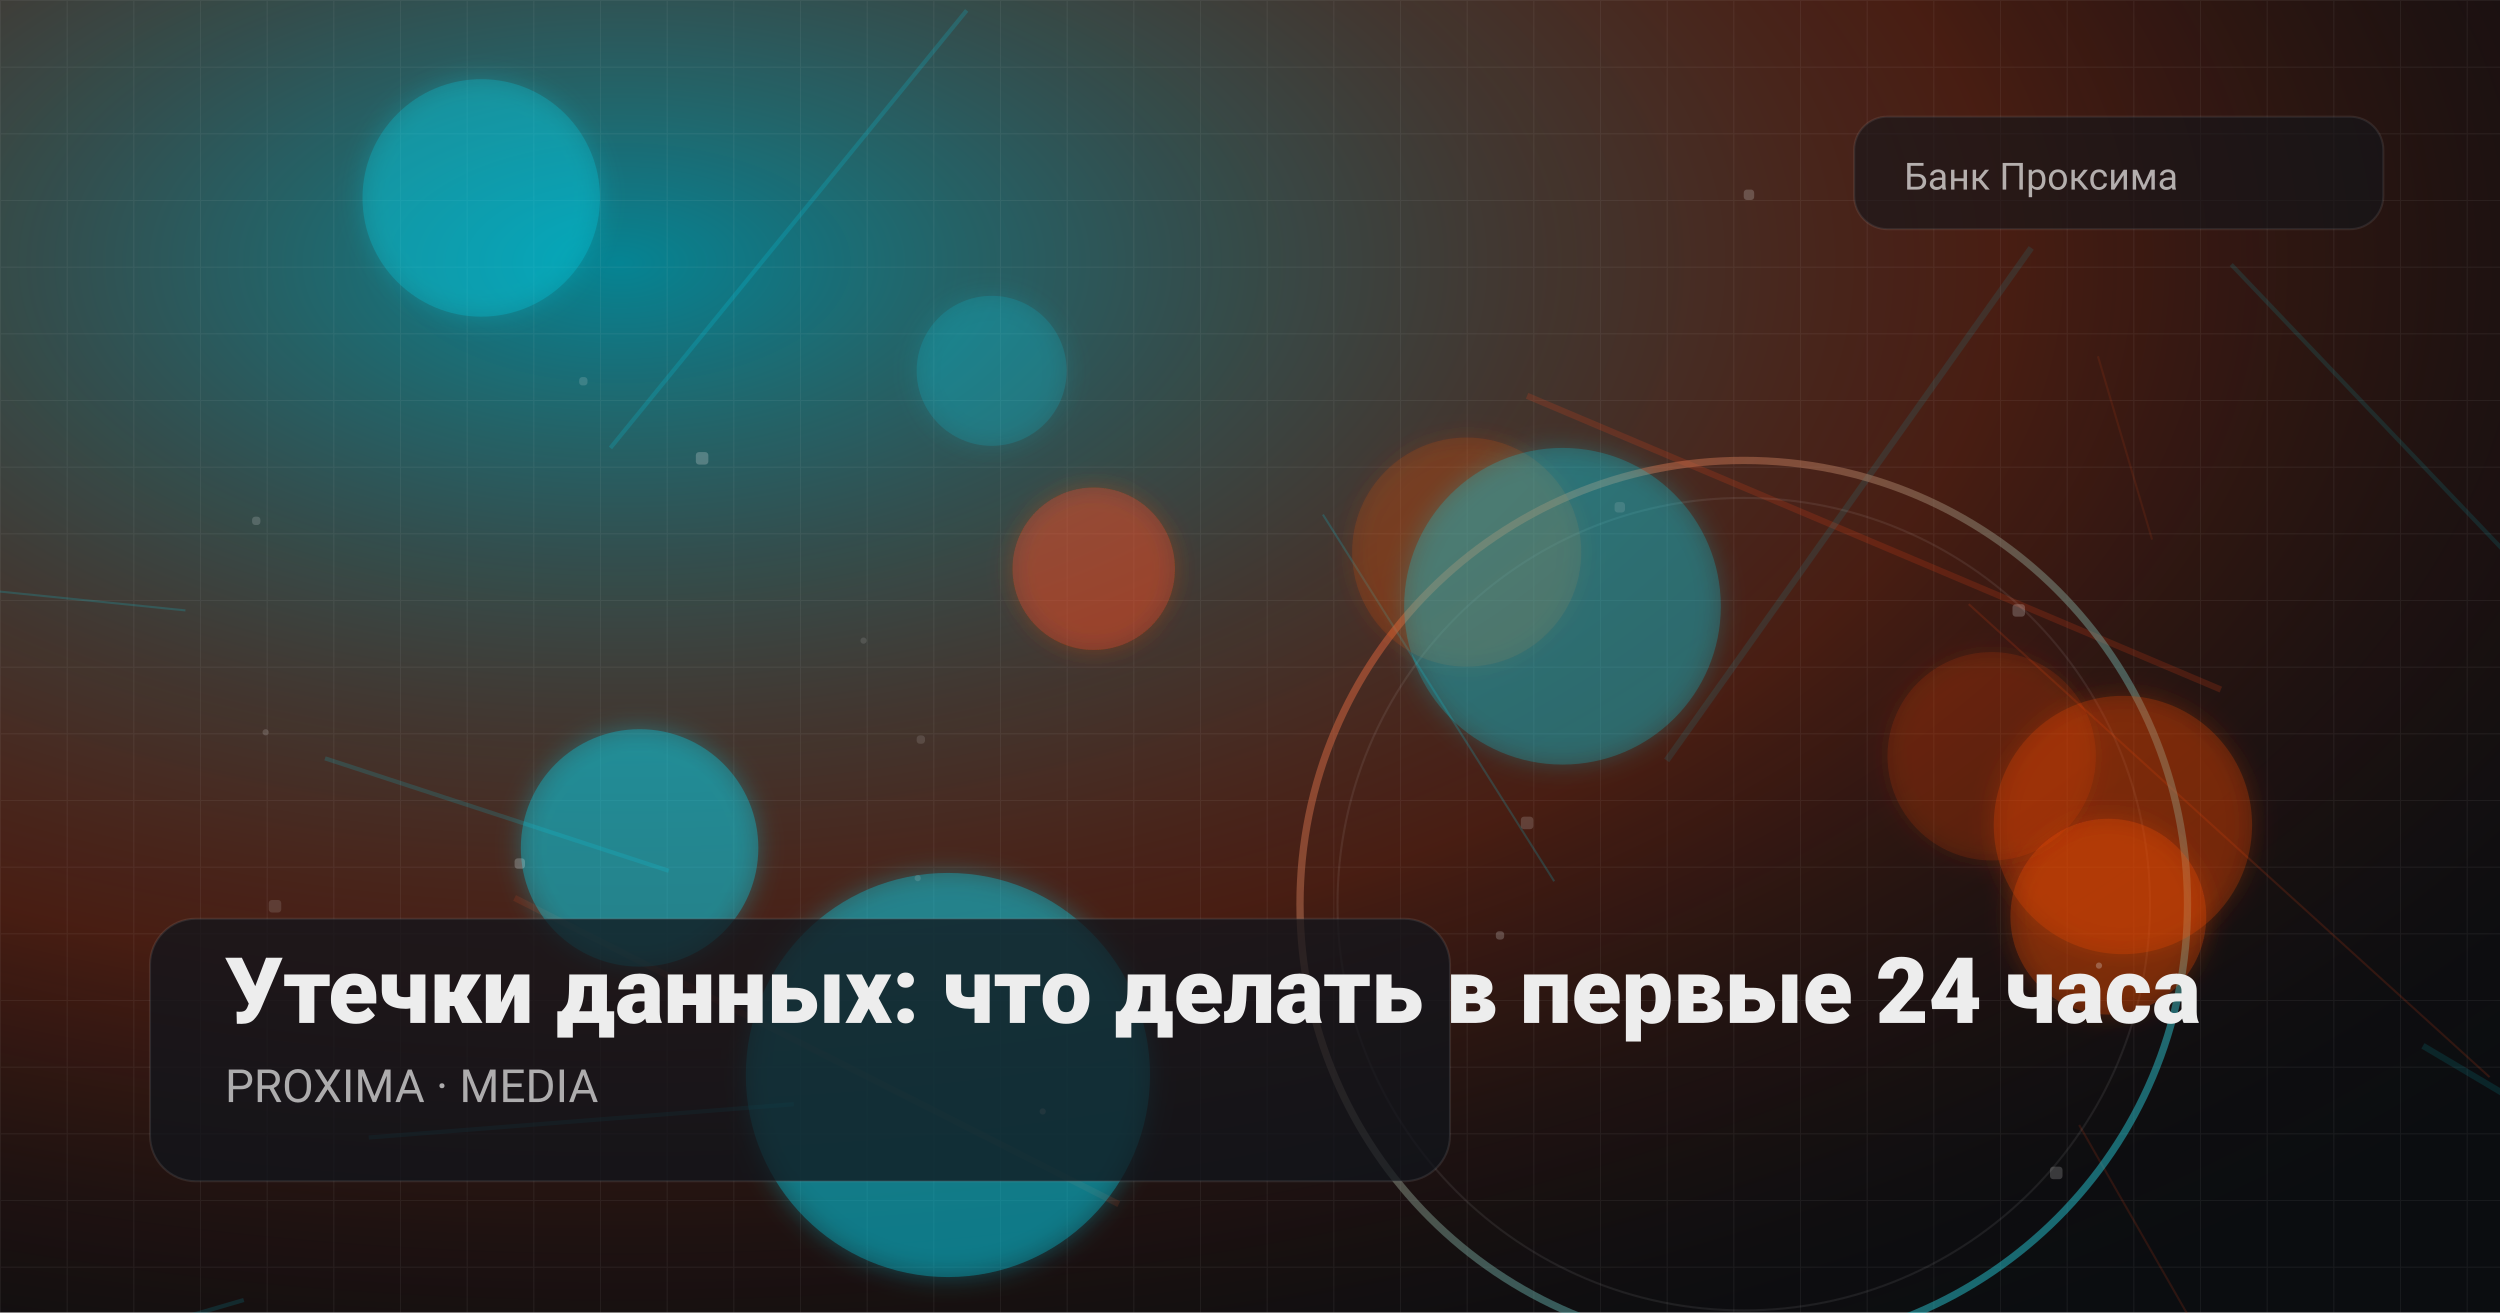
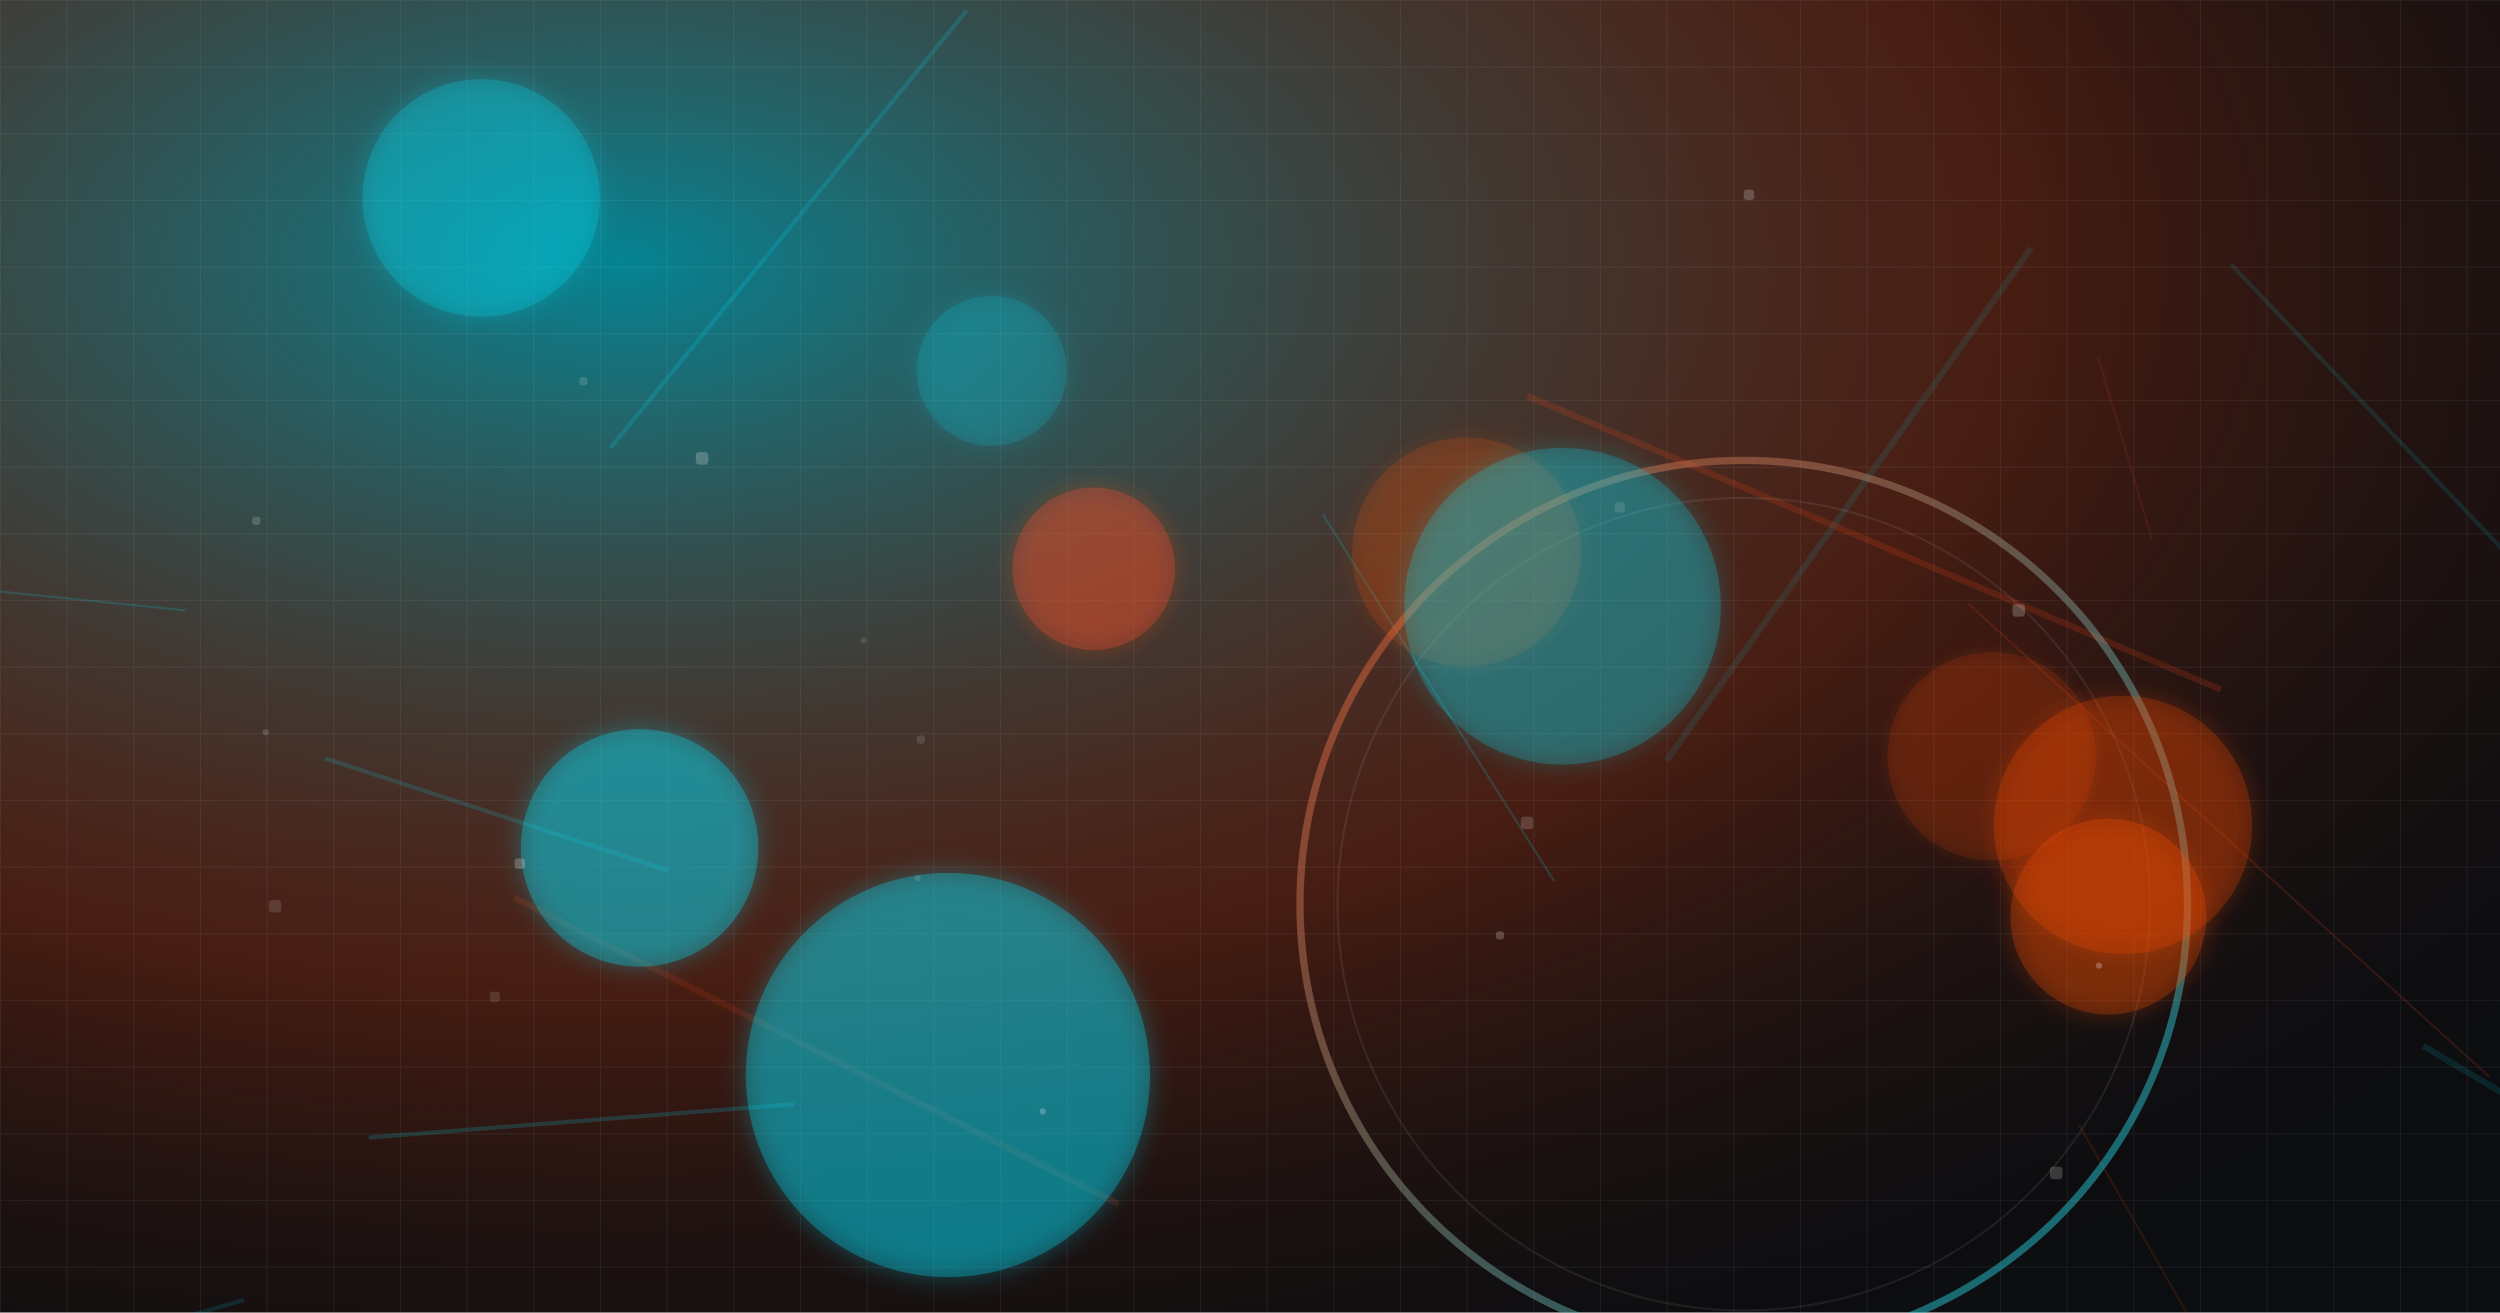
<svg xmlns="http://www.w3.org/2000/svg" width="1200" height="630" viewBox="0 0 1200 630" fill="none">
  <defs>
    <linearGradient id="g1" x1="0" y1="0" x2="1" y2="1">
      <stop offset="0" stop-color="#FF4D1A" stop-opacity="0.95" />
      <stop offset="1" stop-color="#00E5FF" stop-opacity="0.85" />
    </linearGradient>
    <radialGradient id="g2" cx="0.25" cy="0.2" r="1">
      <stop offset="0" stop-color="#00E5FF" stop-opacity="0.55" />
      <stop offset="0.55" stop-color="#FF4D1A" stop-opacity="0.25" />
      <stop offset="1" stop-color="#0B0D10" stop-opacity="0" />
    </radialGradient>
    <pattern id="grid" width="32" height="32" patternUnits="userSpaceOnUse">
      <path d="M 32 0 L 0 0 0 32" stroke="#EDEDED" stroke-opacity="0.06" stroke-width="1" />
    </pattern>
    <filter id="glow" x="-50%" y="-50%" width="200%" height="200%">
      <feGaussianBlur stdDeviation="6" result="b" />
      <feMerge>
        <feMergeNode in="b" />
        <feMergeNode in="SourceGraphic" />
      </feMerge>
    </filter>
  </defs>
  <rect width="1200" height="630" fill="#0B0D10" />
  <rect width="1200" height="630" fill="url(#g2)" />
  <rect width="1200" height="630" fill="url(#grid)" />
  <path d="M733 190 L1066 331" stroke="#FF4D1A" stroke-opacity="0.168" stroke-width="3" />
  <path d="M1163 502 L1377 629" stroke="#00E5FF" stroke-opacity="0.109" stroke-width="3" />
  <path d="M1071 127 L1232 296" stroke="#00E5FF" stroke-opacity="0.109" stroke-width="2" />
  <path d="M537 578 L247 431" stroke="#FF4D1A" stroke-opacity="0.128" stroke-width="3" />
  <path d="M800 365 L975 119" stroke="#00E5FF" stroke-opacity="0.099" stroke-width="3" />
  <path d="M117 624 L-113 691" stroke="#00E5FF" stroke-opacity="0.125" stroke-width="2" />
  <path d="M1195 517 L945 290" stroke="#FF4D1A" stroke-opacity="0.15" stroke-width="1" />
  <path d="M156 364 L321 418" stroke="#00E5FF" stroke-opacity="0.146" stroke-width="2" />
  <path d="M746 423 L635 247" stroke="#00E5FF" stroke-opacity="0.172" stroke-width="1" />
  <path d="M1007 171 L1033 259" stroke="#FF4D1A" stroke-opacity="0.105" stroke-width="1" />
  <path d="M89 293 L-108 273" stroke="#00E5FF" stroke-opacity="0.166" stroke-width="1" />
  <path d="M381 530 L177 546" stroke="#00E5FF" stroke-opacity="0.166" stroke-width="2" />
  <path d="M998 540 L1125 762" stroke="#FF4D1A" stroke-opacity="0.14" stroke-width="1" />
  <path d="M293 215 L464 5" stroke="#00E5FF" stroke-opacity="0.165" stroke-width="2" />
  <circle cx="837" cy="434" r="213" stroke="url(#g1)" stroke-width="3.5" stroke-opacity="0.55" />
  <circle cx="837" cy="434" r="195" stroke="#EDEDED" stroke-width="1" stroke-opacity="0.08" />
  <circle cx="1019" cy="396" r="62" fill="#FF4D1A" fill-opacity="0.225" filter="url(#glow)" />
  <circle cx="231" cy="95" r="57" fill="#00E5FF" fill-opacity="0.214" filter="url(#glow)" />
  <circle cx="704" cy="265" r="55" fill="#FF4D1A" fill-opacity="0.149" filter="url(#glow)" />
  <circle cx="476" cy="178" r="36" fill="#00E5FF" fill-opacity="0.138" filter="url(#glow)" />
  <circle cx="525" cy="273" r="39" fill="#FF4D1A" fill-opacity="0.272" filter="url(#glow)" />
  <circle cx="750" cy="291" r="76" fill="#00E5FF" fill-opacity="0.209" filter="url(#glow)" />
  <circle cx="1012" cy="440" r="47" fill="#FF4D1A" fill-opacity="0.247" filter="url(#glow)" />
  <circle cx="307" cy="407" r="57" fill="#00E5FF" fill-opacity="0.293" filter="url(#glow)" />
  <circle cx="956" cy="363" r="50" fill="#FF4D1A" fill-opacity="0.131" filter="url(#glow)" />
  <circle cx="455" cy="516" r="97" fill="#00E5FF" fill-opacity="0.29" filter="url(#glow)" />
  <rect x="718" y="447" width="4" height="4" rx="1.5" fill="#EDEDED" fill-opacity="0.226" />
  <rect x="775" y="241" width="5" height="5" rx="1.5" fill="#EDEDED" fill-opacity="0.122" />
  <rect x="730" y="392" width="6" height="6" rx="1.5" fill="#EDEDED" fill-opacity="0.174" />
  <rect x="278" y="181" width="4" height="4" rx="1.5" fill="#EDEDED" fill-opacity="0.162" />
  <rect x="235" y="476" width="5" height="5" rx="1.5" fill="#EDEDED" fill-opacity="0.131" />
  <rect x="499" y="532" width="3" height="3" rx="1.5" fill="#EDEDED" fill-opacity="0.279" />
  <rect x="126" y="350" width="3" height="3" rx="1.5" fill="#EDEDED" fill-opacity="0.176" />
  <rect x="247" y="412" width="5" height="5" rx="1.5" fill="#EDEDED" fill-opacity="0.242" />
  <rect x="966" y="290" width="6" height="6" rx="1.5" fill="#EDEDED" fill-opacity="0.225" />
  <rect x="413" y="306" width="3" height="3" rx="1.5" fill="#EDEDED" fill-opacity="0.124" />
  <rect x="334" y="217" width="6" height="6" rx="1.5" fill="#EDEDED" fill-opacity="0.236" />
  <rect x="440" y="353" width="4" height="4" rx="1.5" fill="#EDEDED" fill-opacity="0.131" />
  <rect x="121" y="248" width="4" height="4" rx="1.5" fill="#EDEDED" fill-opacity="0.181" />
  <rect x="129" y="432" width="6" height="6" rx="1.5" fill="#EDEDED" fill-opacity="0.135" />
  <rect x="984" y="560" width="6" height="6" rx="1.5" fill="#EDEDED" fill-opacity="0.201" />
  <rect x="837" y="91" width="5" height="5" rx="1.5" fill="#EDEDED" fill-opacity="0.218" />
  <rect x="1006" y="462" width="3" height="3" rx="1.5" fill="#EDEDED" fill-opacity="0.265" />
  <rect x="439" y="420" width="3" height="3" rx="1.5" fill="#EDEDED" fill-opacity="0.136" />
-   <g opacity="0.9">
-     <rect x="890" y="56" width="254" height="54" rx="16" fill="#11151B" fill-opacity="0.65" stroke="#EDEDED" stroke-opacity="0.10" />
-     <text x="914" y="91" fill="#EDEDED" fill-opacity="0.78" font-size="18" font-family="ui-sans-serif, system-ui, -apple-system, Segoe UI, Roboto, Arial">Банк Проксима</text>
-   </g>
-   <g>
-     <rect x="72" y="441" width="624" height="126" rx="22" fill="#11151B" fill-opacity="0.75" stroke="#EDEDED" stroke-opacity="0.10" />
-     <text x="108" y="491" fill="#EDEDED" font-size="44" font-family="ui-sans-serif, system-ui, -apple-system, Segoe UI, Roboto, Arial" font-weight="800">Утечки данных: что делать в первые 24 часа</text>
-     <text x="108" y="529" fill="#EDEDED" fill-opacity="0.70" font-size="22" font-family="ui-sans-serif, system-ui, -apple-system, Segoe UI, Roboto, Arial">PROXIMA · MEDIA</text>
-   </g>
</svg>
